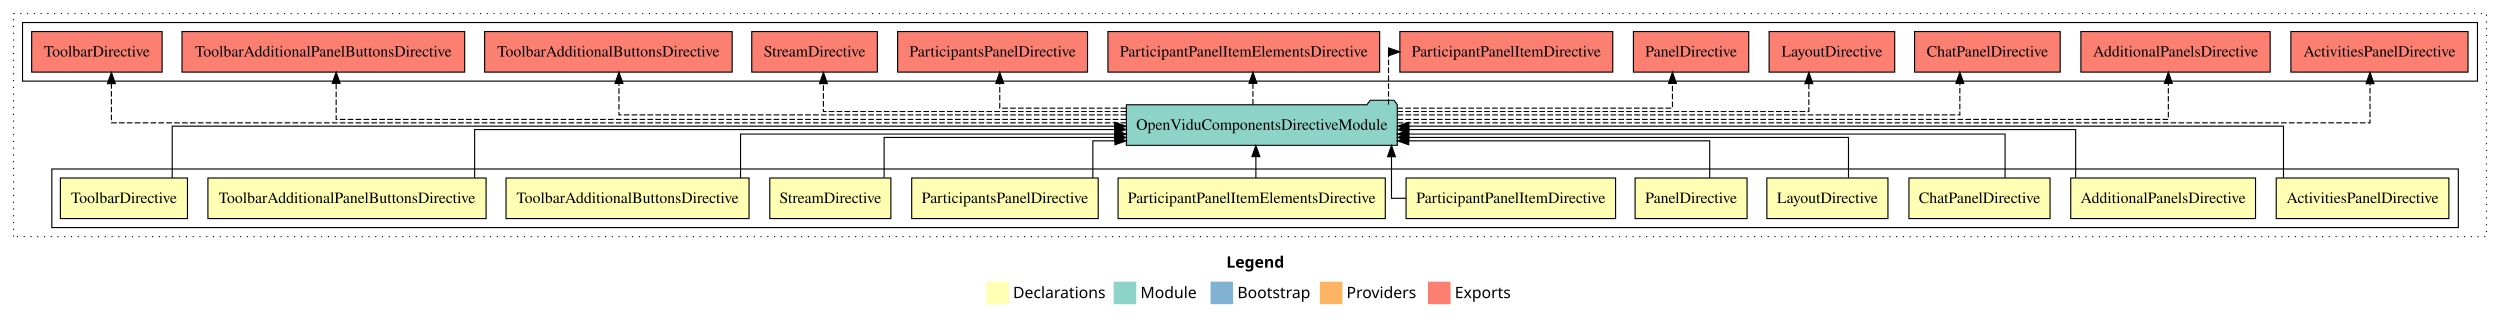
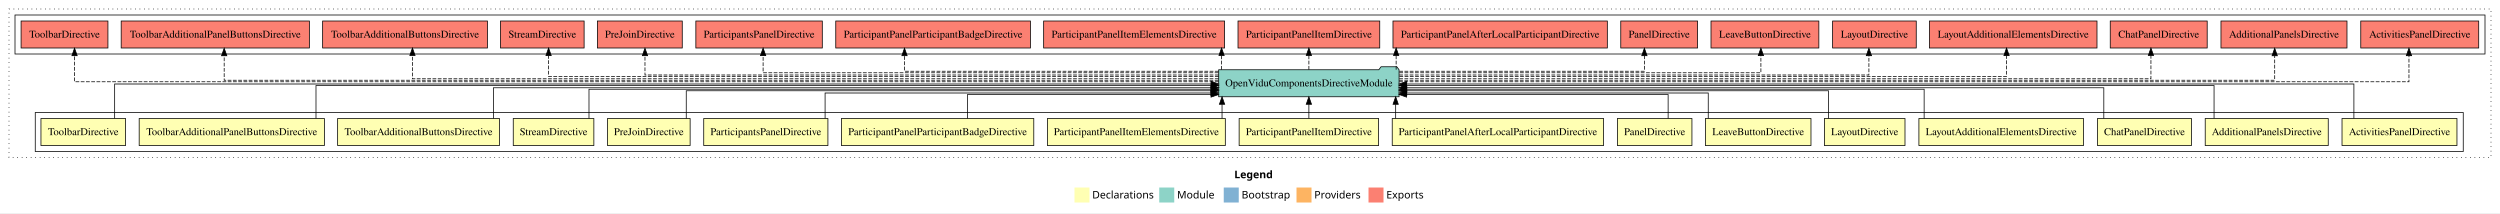
- <svg xmlns="http://www.w3.org/2000/svg" width="2219pt" height="284pt" viewBox="0.00 0.00 2219.00 284.00">
+ <svg xmlns="http://www.w3.org/2000/svg" width="3333pt" height="284pt" viewBox="0.00 0.00 3333.00 284.00">
  <g id="graph0" class="graph" transform="scale(1 1) rotate(0) translate(4 280)">
-     <polygon fill="white" stroke="transparent" points="-4,4 -4,-280 2215,-280 2215,4 -4,4" />
-     <text text-anchor="start" x="1084.51" y="-42.4" font-family="Times-12" font-weight="bold" font-size="14.00">Legend</text>
-     <polygon fill="#ffffb3" stroke="transparent" points="871.5,-10 871.5,-30 891.5,-30 891.5,-10 871.5,-10" />
-     <text text-anchor="start" x="895.13" y="-15.4" font-family="Times-12" font-size="14.00">  Declarations</text>
-     <polygon fill="#8dd3c7" stroke="transparent" points="984.5,-10 984.5,-30 1004.5,-30 1004.5,-10 984.5,-10" />
-     <text text-anchor="start" x="1008.23" y="-15.4" font-family="Times-12" font-size="14.00">  Module</text>
-     <polygon fill="#80b1d3" stroke="transparent" points="1070.5,-10 1070.5,-30 1090.5,-30 1090.5,-10 1070.5,-10" />
-     <text text-anchor="start" x="1094.28" y="-15.4" font-family="Times-12" font-size="14.00">  Bootstrap</text>
-     <polygon fill="#fdb462" stroke="transparent" points="1167.5,-10 1167.5,-30 1187.5,-30 1187.5,-10 1167.5,-10" />
-     <text text-anchor="start" x="1191.17" y="-15.4" font-family="Times-12" font-size="14.00">  Providers</text>
-     <polygon fill="#fb8072" stroke="transparent" points="1263.5,-10 1263.5,-30 1283.5,-30 1283.5,-10 1263.5,-10" />
-     <text text-anchor="start" x="1287.23" y="-15.4" font-family="Times-12" font-size="14.00">  Exports</text>
+     <polygon fill="white" stroke="transparent" points="-4,4 -4,-280 3329,-280 3329,4 -4,4" />
+     <text text-anchor="start" x="1641.51" y="-42.4" font-family="Times-12" font-weight="bold" font-size="14.00">Legend</text>
+     <polygon fill="#ffffb3" stroke="transparent" points="1428.5,-10 1428.5,-30 1448.5,-30 1448.5,-10 1428.5,-10" />
+     <text text-anchor="start" x="1452.13" y="-15.4" font-family="Times-12" font-size="14.00">  Declarations</text>
+     <polygon fill="#8dd3c7" stroke="transparent" points="1541.5,-10 1541.5,-30 1561.5,-30 1561.5,-10 1541.5,-10" />
+     <text text-anchor="start" x="1565.23" y="-15.4" font-family="Times-12" font-size="14.00">  Module</text>
+     <polygon fill="#80b1d3" stroke="transparent" points="1627.5,-10 1627.5,-30 1647.5,-30 1647.5,-10 1627.5,-10" />
+     <text text-anchor="start" x="1651.28" y="-15.4" font-family="Times-12" font-size="14.00">  Bootstrap</text>
+     <polygon fill="#fdb462" stroke="transparent" points="1724.5,-10 1724.5,-30 1744.5,-30 1744.5,-10 1724.5,-10" />
+     <text text-anchor="start" x="1748.17" y="-15.4" font-family="Times-12" font-size="14.00">  Providers</text>
+     <polygon fill="#fb8072" stroke="transparent" points="1820.5,-10 1820.5,-30 1840.5,-30 1840.5,-10 1820.5,-10" />
+     <text text-anchor="start" x="1844.23" y="-15.4" font-family="Times-12" font-size="14.00">  Exports</text>
    <g id="clust1" class="cluster">
-       <polygon fill="none" stroke="black" stroke-dasharray="1,5" points="8,-70 8,-268 2203,-268 2203,-70 8,-70" />
+       <polygon fill="none" stroke="black" stroke-dasharray="1,5" points="8,-70 8,-268 3317,-268 3317,-70 8,-70" />
    </g>
    <g id="clust2" class="cluster">
-       <polygon fill="none" stroke="black" points="42,-78 42,-130 2178,-130 2178,-78 42,-78" />
-     </g>
-     <g id="clust16" class="cluster">
-       <polygon fill="none" stroke="black" points="16,-208 16,-260 2195,-260 2195,-208 16,-208" />
+       <polygon fill="none" stroke="black" points="43,-78 43,-130 3280,-130 3280,-78 43,-78" />
+     </g>
+     <g id="clust21" class="cluster">
+       <polygon fill="none" stroke="black" points="16,-208 16,-260 3309,-260 3309,-208 16,-208" />
    </g>
    <g id="node1" class="node">
-       <polygon fill="#ffffb3" stroke="black" points="2169.62,-122 2016.38,-122 2016.38,-86 2169.62,-86 2169.62,-122" />
-       <text text-anchor="middle" x="2093" y="-99.8" font-family="Times,serif" font-size="14.00">ActivitiesPanelDirective</text>
+       <polygon fill="#ffffb3" stroke="black" points="3271.62,-122 3118.38,-122 3118.38,-86 3271.62,-86 3271.62,-122" />
+       <text text-anchor="middle" x="3195" y="-99.8" font-family="Times,serif" font-size="14.00">ActivitiesPanelDirective</text>
+     </g>
+     <g id="node18" class="node">
+       <polygon fill="#8dd3c7" stroke="black" points="1861.23,-187 1858.23,-191 1837.23,-191 1834.23,-187 1620.77,-187 1620.77,-151 1861.23,-151 1861.23,-187" />
+       <text text-anchor="middle" x="1741" y="-164.8" font-family="Times,serif" font-size="14.00">OpenViduComponentsDirectiveModule</text>
+     </g>
+     <g id="edge1" class="edge">
+       <path fill="none" stroke="black" d="M3134.22,-122.17C3134.22,-141.09 3134.22,-168 3134.22,-168 3134.22,-168 1871.29,-168 1871.29,-168" />
+       <polygon fill="black" stroke="black" points="1871.29,-164.5 1861.29,-168 1871.29,-171.5 1871.29,-164.5" />
+     </g>
+     <g id="node2" class="node">
+       <polygon fill="#ffffb3" stroke="black" points="3100.01,-122 2935.99,-122 2935.99,-86 3100.01,-86 3100.01,-122" />
+       <text text-anchor="middle" x="3018" y="-99.8" font-family="Times,serif" font-size="14.00">AdditionalPanelsDirective</text>
+     </g>
+     <g id="edge2" class="edge">
+       <path fill="none" stroke="black" d="M2947.78,-122.27C2947.78,-140.56 2947.78,-166 2947.78,-166 2947.78,-166 1871.4,-166 1871.4,-166" />
+       <polygon fill="black" stroke="black" points="1871.4,-162.5 1861.4,-166 1871.4,-169.5 1871.4,-162.5" />
+     </g>
+     <g id="node3" class="node">
+       <polygon fill="#ffffb3" stroke="black" points="2917.63,-122 2792.37,-122 2792.37,-86 2917.63,-86 2917.63,-122" />
+       <text text-anchor="middle" x="2855" y="-99.8" font-family="Times,serif" font-size="14.00">ChatPanelDirective</text>
+     </g>
+     <g id="edge3" class="edge">
+       <path fill="none" stroke="black" d="M2800.81,-122.02C2800.81,-139.37 2800.81,-163 2800.81,-163 2800.81,-163 1871.28,-163 1871.28,-163" />
+       <polygon fill="black" stroke="black" points="1871.28,-159.5 1861.28,-163 1871.28,-166.5 1871.28,-159.5" />
+     </g>
+     <g id="node4" class="node">
+       <polygon fill="#ffffb3" stroke="black" points="2773.72,-122 2554.28,-122 2554.28,-86 2773.72,-86 2773.72,-122" />
+       <text text-anchor="middle" x="2664" y="-99.8" font-family="Times,serif" font-size="14.00">LayoutAdditionalElementsDirective</text>
+     </g>
+     <g id="edge4" class="edge">
+       <path fill="none" stroke="black" d="M2561.26,-122.04C2561.26,-138.73 2561.26,-161 2561.26,-161 2561.26,-161 1871.59,-161 1871.59,-161" />
+       <polygon fill="black" stroke="black" points="1871.59,-157.5 1861.59,-161 1871.59,-164.5 1871.59,-157.5" />
+     </g>
+     <g id="node5" class="node">
+       <polygon fill="#ffffb3" stroke="black" points="2535.74,-122 2428.26,-122 2428.26,-86 2535.74,-86 2535.74,-122" />
+       <text text-anchor="middle" x="2482" y="-99.8" font-family="Times,serif" font-size="14.00">LayoutDirective</text>
+     </g>
+     <g id="edge5" class="edge">
+       <path fill="none" stroke="black" d="M2433.75,-122.01C2433.75,-138.05 2433.75,-159 2433.75,-159 2433.75,-159 1871.27,-159 1871.27,-159" />
+       <polygon fill="black" stroke="black" points="1871.27,-155.5 1861.27,-159 1871.27,-162.5 1871.27,-155.5" />
+     </g>
+     <g id="node6" class="node">
+       <polygon fill="#ffffb3" stroke="black" points="2410.4,-122 2269.6,-122 2269.6,-86 2410.4,-86 2410.4,-122" />
+       <text text-anchor="middle" x="2340" y="-99.8" font-family="Times,serif" font-size="14.00">LeaveButtonDirective</text>
+     </g>
+     <g id="edge6" class="edge">
+       <path fill="none" stroke="black" d="M2273.43,-122.19C2273.43,-137.18 2273.43,-156 2273.43,-156 2273.43,-156 1871.48,-156 1871.48,-156" />
+       <polygon fill="black" stroke="black" points="1871.48,-152.5 1861.48,-156 1871.48,-159.5 1871.48,-152.5" />
+     </g>
+     <g id="node7" class="node">
+       <polygon fill="#ffffb3" stroke="black" points="2251.69,-122 2152.31,-122 2152.31,-86 2251.69,-86 2251.69,-122" />
+       <text text-anchor="middle" x="2202" y="-99.8" font-family="Times,serif" font-size="14.00">PanelDirective</text>
+     </g>
+     <g id="edge7" class="edge">
+       <path fill="none" stroke="black" d="M2219.95,-122.05C2219.95,-136.37 2219.95,-154 2219.95,-154 2219.95,-154 1871.24,-154 1871.24,-154" />
+       <polygon fill="black" stroke="black" points="1871.24,-150.5 1861.24,-154 1871.24,-157.5 1871.24,-150.5" />
+     </g>
+     <g id="node8" class="node">
+       <polygon fill="#ffffb3" stroke="black" points="2133.89,-122 1852.11,-122 1852.11,-86 2133.89,-86 2133.89,-122" />
+       <text text-anchor="middle" x="1993" y="-99.8" font-family="Times,serif" font-size="14.00">ParticipantPanelAfterLocalParticipantDirective</text>
+     </g>
+     <g id="edge8" class="edge">
+       <path fill="none" stroke="black" d="M1856.71,-122.11C1856.71,-122.11 1856.71,-140.99 1856.71,-140.99" />
+       <polygon fill="black" stroke="black" points="1853.21,-140.99 1856.71,-150.99 1860.21,-140.99 1853.21,-140.99" />
+     </g>
+     <g id="node9" class="node">
+       <polygon fill="#ffffb3" stroke="black" points="1833.99,-122 1648.01,-122 1648.01,-86 1833.99,-86 1833.99,-122" />
+       <text text-anchor="middle" x="1741" y="-99.8" font-family="Times,serif" font-size="14.00">ParticipantPanelItemDirective</text>
+     </g>
+     <g id="edge9" class="edge">
+       <path fill="none" stroke="black" d="M1741,-122.11C1741,-122.11 1741,-140.99 1741,-140.99" />
+       <polygon fill="black" stroke="black" points="1737.5,-140.99 1741,-150.99 1744.5,-140.99 1737.5,-140.99" />
+     </g>
+     <g id="node10" class="node">
+       <polygon fill="#ffffb3" stroke="black" points="1629.59,-122 1392.41,-122 1392.41,-86 1629.59,-86 1629.59,-122" />
+       <text text-anchor="middle" x="1511" y="-99.8" font-family="Times,serif" font-size="14.00">ParticipantPanelItemElementsDirective</text>
+     </g>
+     <g id="edge10" class="edge">
+       <path fill="none" stroke="black" d="M1625.22,-122.11C1625.22,-122.11 1625.22,-140.99 1625.22,-140.99" />
+       <polygon fill="black" stroke="black" points="1621.72,-140.99 1625.22,-150.99 1628.72,-140.99 1621.72,-140.99" />
+     </g>
+     <g id="node11" class="node">
+       <polygon fill="#ffffb3" stroke="black" points="1374.25,-122 1117.75,-122 1117.75,-86 1374.25,-86 1374.25,-122" />
+       <text text-anchor="middle" x="1246" y="-99.8" font-family="Times,serif" font-size="14.00">ParticipantPanelParticipantBadgeDirective</text>
+     </g>
+     <g id="edge11" class="edge">
+       <path fill="none" stroke="black" d="M1285.87,-122.05C1285.87,-136.37 1285.87,-154 1285.87,-154 1285.87,-154 1610.53,-154 1610.53,-154" />
+       <polygon fill="black" stroke="black" points="1610.53,-157.5 1620.53,-154 1610.53,-150.5 1610.53,-157.5" />
+     </g>
+     <g id="node12" class="node">
+       <polygon fill="#ffffb3" stroke="black" points="1099.78,-122 934.22,-122 934.22,-86 1099.78,-86 1099.78,-122" />
+       <text text-anchor="middle" x="1017" y="-99.8" font-family="Times,serif" font-size="14.00">ParticipantsPanelDirective</text>
+     </g>
+     <g id="edge12" class="edge">
+       <path fill="none" stroke="black" d="M1096.01,-122.19C1096.01,-137.18 1096.01,-156 1096.01,-156 1096.01,-156 1610.44,-156 1610.44,-156" />
+       <polygon fill="black" stroke="black" points="1610.44,-159.5 1620.44,-156 1610.44,-152.5 1610.44,-159.5" />
    </g>
    <g id="node13" class="node">
-       <polygon fill="#8dd3c7" stroke="black" points="1236.23,-187 1233.23,-191 1212.23,-191 1209.23,-187 995.77,-187 995.77,-151 1236.23,-151 1236.23,-187" />
-       <text text-anchor="middle" x="1116" y="-164.8" font-family="Times,serif" font-size="14.00">OpenViduComponentsDirectiveModule</text>
-     </g>
-     <g id="edge1" class="edge">
-       <path fill="none" stroke="black" d="M2022.82,-122.17C2022.82,-141.09 2022.82,-168 2022.82,-168 2022.82,-168 1246.42,-168 1246.42,-168" />
-       <polygon fill="black" stroke="black" points="1246.42,-164.5 1236.42,-168 1246.42,-171.5 1246.42,-164.5" />
-     </g>
-     <g id="node2" class="node">
-       <polygon fill="#ffffb3" stroke="black" points="1998.01,-122 1833.99,-122 1833.99,-86 1998.01,-86 1998.01,-122" />
-       <text text-anchor="middle" x="1916" y="-99.8" font-family="Times,serif" font-size="14.00">AdditionalPanelsDirective</text>
-     </g>
-     <g id="edge2" class="edge">
-       <path fill="none" stroke="black" d="M1838.37,-122.3C1838.37,-140.27 1838.37,-165 1838.37,-165 1838.37,-165 1246.5,-165 1246.5,-165" />
-       <polygon fill="black" stroke="black" points="1246.5,-161.5 1236.5,-165 1246.5,-168.5 1246.5,-161.5" />
-     </g>
-     <g id="node3" class="node">
-       <polygon fill="#ffffb3" stroke="black" points="1815.63,-122 1690.37,-122 1690.37,-86 1815.63,-86 1815.63,-122" />
-       <text text-anchor="middle" x="1753" y="-99.8" font-family="Times,serif" font-size="14.00">ChatPanelDirective</text>
-     </g>
-     <g id="edge3" class="edge">
-       <path fill="none" stroke="black" d="M1775.69,-122.04C1775.69,-138.73 1775.69,-161 1775.69,-161 1775.69,-161 1246.23,-161 1246.23,-161" />
-       <polygon fill="black" stroke="black" points="1246.23,-157.5 1236.23,-161 1246.23,-164.5 1246.23,-157.5" />
-     </g>
-     <g id="node4" class="node">
-       <polygon fill="#ffffb3" stroke="black" points="1671.74,-122 1564.26,-122 1564.26,-86 1671.74,-86 1671.74,-122" />
-       <text text-anchor="middle" x="1618" y="-99.8" font-family="Times,serif" font-size="14.00">LayoutDirective</text>
-     </g>
-     <g id="edge4" class="edge">
-       <path fill="none" stroke="black" d="M1636.71,-122.28C1636.71,-137.95 1636.71,-158 1636.71,-158 1636.71,-158 1246.44,-158 1246.44,-158" />
-       <polygon fill="black" stroke="black" points="1246.44,-154.5 1236.44,-158 1246.44,-161.5 1246.44,-154.5" />
-     </g>
-     <g id="node5" class="node">
-       <polygon fill="#ffffb3" stroke="black" points="1546.69,-122 1447.31,-122 1447.31,-86 1546.69,-86 1546.69,-122" />
-       <text text-anchor="middle" x="1497" y="-99.8" font-family="Times,serif" font-size="14.00">PanelDirective</text>
-     </g>
-     <g id="edge5" class="edge">
-       <path fill="none" stroke="black" d="M1513.53,-122.12C1513.53,-136.78 1513.53,-155 1513.53,-155 1513.53,-155 1246.35,-155 1246.35,-155" />
-       <polygon fill="black" stroke="black" points="1246.35,-151.5 1236.35,-155 1246.35,-158.5 1246.35,-151.5" />
-     </g>
-     <g id="node6" class="node">
-       <polygon fill="#ffffb3" stroke="black" points="1429.99,-122 1244.01,-122 1244.01,-86 1429.99,-86 1429.99,-122" />
-       <text text-anchor="middle" x="1337" y="-99.8" font-family="Times,serif" font-size="14.00">ParticipantPanelItemDirective</text>
-     </g>
-     <g id="edge6" class="edge">
-       <path fill="none" stroke="black" d="M1244.07,-104C1236.15,-104 1231.08,-104 1231.08,-104 1231.08,-104 1231.08,-140.89 1231.08,-140.89" />
-       <polygon fill="black" stroke="black" points="1227.58,-140.89 1231.08,-150.89 1234.58,-140.89 1227.58,-140.89" />
-     </g>
-     <g id="node7" class="node">
-       <polygon fill="#ffffb3" stroke="black" points="1225.59,-122 988.41,-122 988.41,-86 1225.59,-86 1225.59,-122" />
-       <text text-anchor="middle" x="1107" y="-99.8" font-family="Times,serif" font-size="14.00">ParticipantPanelItemElementsDirective</text>
-     </g>
-     <g id="edge7" class="edge">
-       <path fill="none" stroke="black" d="M1110.72,-122.11C1110.72,-122.11 1110.72,-140.99 1110.72,-140.99" />
-       <polygon fill="black" stroke="black" points="1107.22,-140.99 1110.72,-150.99 1114.22,-140.99 1107.22,-140.99" />
-     </g>
-     <g id="node8" class="node">
-       <polygon fill="#ffffb3" stroke="black" points="970.78,-122 805.22,-122 805.22,-86 970.78,-86 970.78,-122" />
-       <text text-anchor="middle" x="888" y="-99.8" font-family="Times,serif" font-size="14.00">ParticipantsPanelDirective</text>
-     </g>
-     <g id="edge8" class="edge">
-       <path fill="none" stroke="black" d="M966.01,-122.12C966.01,-136.78 966.01,-155 966.01,-155 966.01,-155 985.65,-155 985.65,-155" />
-       <polygon fill="black" stroke="black" points="985.65,-158.5 995.65,-155 985.65,-151.5 985.65,-158.5" />
-     </g>
-     <g id="node9" class="node">
-       <polygon fill="#ffffb3" stroke="black" points="786.74,-122 679.26,-122 679.26,-86 786.74,-86 786.74,-122" />
-       <text text-anchor="middle" x="733" y="-99.8" font-family="Times,serif" font-size="14.00">StreamDirective</text>
-     </g>
-     <g id="edge9" class="edge">
-       <path fill="none" stroke="black" d="M780.74,-122.28C780.74,-137.95 780.74,-158 780.74,-158 780.74,-158 985.44,-158 985.44,-158" />
-       <polygon fill="black" stroke="black" points="985.44,-161.5 995.44,-158 985.44,-154.5 985.44,-161.5" />
-     </g>
-     <g id="node10" class="node">
-       <polygon fill="#ffffb3" stroke="black" points="660.85,-122 445.15,-122 445.15,-86 660.85,-86 660.85,-122" />
-       <text text-anchor="middle" x="553" y="-99.8" font-family="Times,serif" font-size="14.00">ToolbarAdditionalButtonsDirective</text>
-     </g>
-     <g id="edge10" class="edge">
-       <path fill="none" stroke="black" d="M653.3,-122.04C653.3,-138.73 653.3,-161 653.3,-161 653.3,-161 985.64,-161 985.64,-161" />
-       <polygon fill="black" stroke="black" points="985.64,-164.5 995.64,-161 985.64,-157.5 985.64,-164.5" />
-     </g>
-     <g id="node11" class="node">
-       <polygon fill="#ffffb3" stroke="black" points="427.45,-122 180.55,-122 180.55,-86 427.45,-86 427.45,-122" />
-       <text text-anchor="middle" x="304" y="-99.8" font-family="Times,serif" font-size="14.00">ToolbarAdditionalPanelButtonsDirective</text>
-     </g>
-     <g id="edge11" class="edge">
-       <path fill="none" stroke="black" d="M417.28,-122.3C417.28,-140.27 417.28,-165 417.28,-165 417.28,-165 985.49,-165 985.49,-165" />
-       <polygon fill="black" stroke="black" points="985.49,-168.5 995.49,-165 985.49,-161.5 985.49,-168.5" />
-     </g>
-     <g id="node12" class="node">
-       <polygon fill="#ffffb3" stroke="black" points="162.4,-122 49.6,-122 49.6,-86 162.4,-86 162.4,-122" />
-       <text text-anchor="middle" x="106" y="-99.8" font-family="Times,serif" font-size="14.00">ToolbarDirective</text>
-     </g>
-     <g id="edge12" class="edge">
-       <path fill="none" stroke="black" d="M148.86,-122.17C148.86,-141.09 148.86,-168 148.86,-168 148.86,-168 985.47,-168 985.47,-168" />
-       <polygon fill="black" stroke="black" points="985.47,-171.5 995.47,-168 985.47,-164.5 985.47,-171.5" />
+       <polygon fill="#ffffb3" stroke="black" points="916.08,-122 805.92,-122 805.92,-86 916.08,-86 916.08,-122" />
+       <text text-anchor="middle" x="861" y="-99.8" font-family="Times,serif" font-size="14.00">PreJoinDirective</text>
+     </g>
+     <g id="edge13" class="edge">
+       <path fill="none" stroke="black" d="M910.91,-122.01C910.91,-138.05 910.91,-159 910.91,-159 910.91,-159 1610.74,-159 1610.74,-159" />
+       <polygon fill="black" stroke="black" points="1610.74,-162.5 1620.74,-159 1610.74,-155.5 1610.74,-162.5" />
    </g>
    <g id="node14" class="node">
-       <polygon fill="#fb8072" stroke="black" points="2186.62,-252 2029.38,-252 2029.38,-216 2186.62,-216 2186.62,-252" />
-       <text text-anchor="middle" x="2108" y="-229.8" font-family="Times,serif" font-size="14.00">ActivitiesPanelDirective </text>
-     </g>
-     <g id="edge13" class="edge">
-       <path fill="none" stroke="black" stroke-dasharray="5,2" d="M1236.61,-171C1499.27,-171 2099.62,-171 2099.62,-171 2099.62,-171 2099.62,-205.78 2099.62,-205.78" />
-       <polygon fill="black" stroke="black" points="2096.13,-205.78 2099.62,-215.78 2103.13,-205.78 2096.13,-205.78" />
+       <polygon fill="#ffffb3" stroke="black" points="787.74,-122 680.26,-122 680.26,-86 787.74,-86 787.74,-122" />
+       <text text-anchor="middle" x="734" y="-99.8" font-family="Times,serif" font-size="14.00">StreamDirective</text>
+     </g>
+     <g id="edge14" class="edge">
+       <path fill="none" stroke="black" d="M781.24,-122.04C781.24,-138.73 781.24,-161 781.24,-161 781.24,-161 1610.42,-161 1610.42,-161" />
+       <polygon fill="black" stroke="black" points="1610.42,-164.5 1620.42,-161 1610.42,-157.5 1610.42,-164.5" />
    </g>
    <g id="node15" class="node">
-       <polygon fill="#fb8072" stroke="black" points="2011.01,-252 1842.99,-252 1842.99,-216 2011.01,-216 2011.01,-252" />
-       <text text-anchor="middle" x="1927" y="-229.8" font-family="Times,serif" font-size="14.00">AdditionalPanelsDirective </text>
-     </g>
-     <g id="edge14" class="edge">
-       <path fill="none" stroke="black" stroke-dasharray="5,2" d="M1236.46,-174C1460.92,-174 1920.62,-174 1920.62,-174 1920.62,-174 1920.62,-206 1920.62,-206" />
-       <polygon fill="black" stroke="black" points="1917.13,-206 1920.62,-216 1924.13,-206 1917.13,-206" />
+       <polygon fill="#ffffb3" stroke="black" points="661.85,-122 446.15,-122 446.15,-86 661.85,-86 661.85,-122" />
+       <text text-anchor="middle" x="554" y="-99.8" font-family="Times,serif" font-size="14.00">ToolbarAdditionalButtonsDirective</text>
+     </g>
+     <g id="edge15" class="edge">
+       <path fill="none" stroke="black" d="M653.8,-122.02C653.8,-139.37 653.8,-163 653.8,-163 653.8,-163 1610.76,-163 1610.76,-163" />
+       <polygon fill="black" stroke="black" points="1610.76,-166.5 1620.76,-163 1610.76,-159.5 1610.76,-166.5" />
    </g>
    <g id="node16" class="node">
-       <polygon fill="#fb8072" stroke="black" points="1824.63,-252 1695.37,-252 1695.37,-216 1824.63,-216 1824.63,-252" />
-       <text text-anchor="middle" x="1760" y="-229.8" font-family="Times,serif" font-size="14.00">ChatPanelDirective </text>
-     </g>
-     <g id="edge15" class="edge">
-       <path fill="none" stroke="black" stroke-dasharray="5,2" d="M1236.56,-178C1416.8,-178 1735.56,-178 1735.56,-178 1735.56,-178 1735.56,-205.97 1735.56,-205.97" />
-       <polygon fill="black" stroke="black" points="1732.06,-205.97 1735.56,-215.97 1739.06,-205.97 1732.06,-205.97" />
+       <polygon fill="#ffffb3" stroke="black" points="428.45,-122 181.55,-122 181.55,-86 428.45,-86 428.45,-122" />
+       <text text-anchor="middle" x="305" y="-99.8" font-family="Times,serif" font-size="14.00">ToolbarAdditionalPanelButtonsDirective</text>
+     </g>
+     <g id="edge16" class="edge">
+       <path fill="none" stroke="black" d="M417.28,-122.27C417.28,-140.56 417.28,-166 417.28,-166 417.28,-166 1610.61,-166 1610.61,-166" />
+       <polygon fill="black" stroke="black" points="1610.61,-169.5 1620.61,-166 1610.61,-162.5 1610.61,-169.5" />
    </g>
    <g id="node17" class="node">
-       <polygon fill="#fb8072" stroke="black" points="1677.74,-252 1566.26,-252 1566.26,-216 1677.74,-216 1677.74,-252" />
-       <text text-anchor="middle" x="1622" y="-229.8" font-family="Times,serif" font-size="14.00">LayoutDirective </text>
-     </g>
-     <g id="edge16" class="edge">
-       <path fill="none" stroke="black" stroke-dasharray="5,2" d="M1236.33,-181C1380.13,-181 1601.54,-181 1601.54,-181 1601.54,-181 1601.54,-205.76 1601.54,-205.76" />
-       <polygon fill="black" stroke="black" points="1598.04,-205.76 1601.54,-215.76 1605.04,-205.76 1598.04,-205.76" />
-     </g>
-     <g id="node18" class="node">
-       <polygon fill="#fb8072" stroke="black" points="1548.19,-252 1445.81,-252 1445.81,-216 1548.19,-216 1548.19,-252" />
-       <text text-anchor="middle" x="1497" y="-229.8" font-family="Times,serif" font-size="14.00">PanelDirective </text>
+       <polygon fill="#ffffb3" stroke="black" points="163.4,-122 50.6,-122 50.6,-86 163.4,-86 163.4,-122" />
+       <text text-anchor="middle" x="107" y="-99.8" font-family="Times,serif" font-size="14.00">ToolbarDirective</text>
    </g>
    <g id="edge17" class="edge">
-       <path fill="none" stroke="black" stroke-dasharray="5,2" d="M1236.35,-184C1342.51,-184 1480.47,-184 1480.47,-184 1480.47,-184 1480.47,-205.95 1480.47,-205.95" />
-       <polygon fill="black" stroke="black" points="1476.97,-205.95 1480.47,-215.95 1483.97,-205.95 1476.97,-205.95" />
+       <path fill="none" stroke="black" d="M148.86,-122.17C148.86,-141.09 148.86,-168 148.86,-168 148.86,-168 1610.68,-168 1610.68,-168" />
+       <polygon fill="black" stroke="black" points="1610.68,-171.5 1620.68,-168 1610.68,-164.5 1610.68,-171.5" />
    </g>
    <g id="node19" class="node">
-       <polygon fill="#fb8072" stroke="black" points="1427.49,-252 1238.51,-252 1238.51,-216 1427.49,-216 1427.49,-252" />
-       <text text-anchor="middle" x="1333" y="-229.8" font-family="Times,serif" font-size="14.00">ParticipantPanelItemDirective </text>
+       <polygon fill="#fb8072" stroke="black" points="3300.62,-252 3143.38,-252 3143.38,-216 3300.62,-216 3300.62,-252" />
+       <text text-anchor="middle" x="3222" y="-229.8" font-family="Times,serif" font-size="14.00">ActivitiesPanelDirective </text>
    </g>
    <g id="edge18" class="edge">
-       <path fill="none" stroke="black" stroke-dasharray="5,2" d="M1228.45,-187.11C1228.45,-206.34 1228.45,-234 1228.45,-234 1228.45,-234 1229.46,-234 1229.46,-234" />
-       <polygon fill="black" stroke="black" points="1228.48,-237.5 1238.48,-234 1228.48,-230.5 1228.48,-237.5" />
+       <path fill="none" stroke="black" stroke-dasharray="5,2" d="M1861.33,-171C2211.88,-171 3207.62,-171 3207.62,-171 3207.62,-171 3207.62,-205.78 3207.62,-205.78" />
+       <polygon fill="black" stroke="black" points="3204.13,-205.78 3207.62,-215.78 3211.13,-205.78 3204.13,-205.78" />
    </g>
    <g id="node20" class="node">
-       <polygon fill="#fb8072" stroke="black" points="1220.59,-252 979.41,-252 979.41,-216 1220.59,-216 1220.59,-252" />
-       <text text-anchor="middle" x="1100" y="-229.8" font-family="Times,serif" font-size="14.00">ParticipantPanelItemElementsDirective </text>
+       <polygon fill="#fb8072" stroke="black" points="3125.01,-252 2956.99,-252 2956.99,-216 3125.01,-216 3125.01,-252" />
+       <text text-anchor="middle" x="3041" y="-229.8" font-family="Times,serif" font-size="14.00">AdditionalPanelsDirective </text>
    </g>
    <g id="edge19" class="edge">
-       <path fill="none" stroke="black" stroke-dasharray="5,2" d="M1108.09,-187.11C1108.09,-187.11 1108.09,-205.99 1108.09,-205.99" />
-       <polygon fill="black" stroke="black" points="1104.59,-205.99 1108.09,-215.99 1111.59,-205.99 1104.59,-205.99" />
+       <path fill="none" stroke="black" stroke-dasharray="5,2" d="M1861.27,-173C2181.14,-173 3028.62,-173 3028.62,-173 3028.62,-173 3028.62,-205.7 3028.62,-205.7" />
+       <polygon fill="black" stroke="black" points="3025.13,-205.7 3028.62,-215.7 3032.13,-205.7 3025.13,-205.7" />
    </g>
    <g id="node21" class="node">
-       <polygon fill="#fb8072" stroke="black" points="961.28,-252 792.72,-252 792.72,-216 961.28,-216 961.28,-252" />
-       <text text-anchor="middle" x="877" y="-229.8" font-family="Times,serif" font-size="14.00">ParticipantsPanelDirective </text>
+       <polygon fill="#fb8072" stroke="black" points="2938.63,-252 2809.37,-252 2809.37,-216 2938.63,-216 2938.63,-252" />
+       <text text-anchor="middle" x="2874" y="-229.8" font-family="Times,serif" font-size="14.00">ChatPanelDirective </text>
    </g>
    <g id="edge20" class="edge">
-       <path fill="none" stroke="black" stroke-dasharray="5,2" d="M995.6,-184C938.84,-184 883.38,-184 883.38,-184 883.38,-184 883.38,-205.95 883.38,-205.95" />
-       <polygon fill="black" stroke="black" points="879.88,-205.95 883.38,-215.95 886.88,-205.95 879.88,-205.95" />
+       <path fill="none" stroke="black" stroke-dasharray="5,2" d="M1861.41,-175C2151.18,-175 2863.62,-175 2863.62,-175 2863.62,-175 2863.62,-205.98 2863.62,-205.98" />
+       <polygon fill="black" stroke="black" points="2860.13,-205.98 2863.62,-215.98 2867.13,-205.98 2860.13,-205.98" />
    </g>
    <g id="node22" class="node">
+       <polygon fill="#fb8072" stroke="black" points="2791.72,-252 2568.28,-252 2568.28,-216 2791.72,-216 2791.72,-252" />
+       <text text-anchor="middle" x="2680" y="-229.8" font-family="Times,serif" font-size="14.00">LayoutAdditionalElementsDirective </text>
+     </g>
+     <g id="edge21" class="edge">
+       <path fill="none" stroke="black" stroke-dasharray="5,2" d="M1861.64,-178C2113.31,-178 2671.12,-178 2671.12,-178 2671.12,-178 2671.12,-205.97 2671.12,-205.97" />
+       <polygon fill="black" stroke="black" points="2667.63,-205.97 2671.12,-215.97 2674.63,-205.97 2667.63,-205.97" />
+     </g>
+     <g id="node23" class="node">
+       <polygon fill="#fb8072" stroke="black" points="2550.74,-252 2439.26,-252 2439.26,-216 2550.74,-216 2550.74,-252" />
+       <text text-anchor="middle" x="2495" y="-229.8" font-family="Times,serif" font-size="14.00">LayoutDirective </text>
+     </g>
+     <g id="edge22" class="edge">
+       <path fill="none" stroke="black" stroke-dasharray="5,2" d="M1861.37,-180C2072.56,-180 2487.62,-180 2487.62,-180 2487.62,-180 2487.62,-205.72 2487.62,-205.72" />
+       <polygon fill="black" stroke="black" points="2484.13,-205.72 2487.62,-215.72 2491.13,-205.72 2484.13,-205.72" />
+     </g>
+     <g id="node24" class="node">
+       <polygon fill="#fb8072" stroke="black" points="2420.9,-252 2277.1,-252 2277.1,-216 2420.9,-216 2420.9,-252" />
+       <text text-anchor="middle" x="2349" y="-229.8" font-family="Times,serif" font-size="14.00">LeaveButtonDirective </text>
+     </g>
+     <g id="edge23" class="edge">
+       <path fill="none" stroke="black" stroke-dasharray="5,2" d="M1861.5,-183C2037.36,-183 2343.62,-183 2343.62,-183 2343.62,-183 2343.62,-205.88 2343.62,-205.88" />
+       <polygon fill="black" stroke="black" points="2340.13,-205.88 2343.62,-215.88 2347.13,-205.88 2340.13,-205.88" />
+     </g>
+     <g id="node25" class="node">
+       <polygon fill="#fb8072" stroke="black" points="2259.19,-252 2156.81,-252 2156.81,-216 2259.19,-216 2259.19,-252" />
+       <text text-anchor="middle" x="2208" y="-229.8" font-family="Times,serif" font-size="14.00">PanelDirective </text>
+     </g>
+     <g id="edge24" class="edge">
+       <path fill="none" stroke="black" stroke-dasharray="5,2" d="M1861.46,-185C1993.94,-185 2188.3,-185 2188.3,-185 2188.3,-185 2188.3,-205.75 2188.3,-205.75" />
+       <polygon fill="black" stroke="black" points="2184.8,-205.75 2188.3,-215.75 2191.8,-205.75 2184.8,-205.75" />
+     </g>
+     <g id="node26" class="node">
+       <polygon fill="#fb8072" stroke="black" points="2138.89,-252 1853.11,-252 1853.11,-216 2138.89,-216 2138.89,-252" />
+       <text text-anchor="middle" x="1996" y="-229.8" font-family="Times,serif" font-size="14.00">ParticipantPanelAfterLocalParticipantDirective </text>
+     </g>
+     <g id="edge25" class="edge">
+       <path fill="none" stroke="black" stroke-dasharray="5,2" d="M1857.33,-187.11C1857.33,-187.11 1857.33,-205.99 1857.33,-205.99" />
+       <polygon fill="black" stroke="black" points="1853.83,-205.99 1857.33,-215.99 1860.83,-205.99 1853.83,-205.99" />
+     </g>
+     <g id="node27" class="node">
+       <polygon fill="#fb8072" stroke="black" points="1835.49,-252 1646.51,-252 1646.51,-216 1835.49,-216 1835.49,-252" />
+       <text text-anchor="middle" x="1741" y="-229.8" font-family="Times,serif" font-size="14.00">ParticipantPanelItemDirective </text>
+     </g>
+     <g id="edge26" class="edge">
+       <path fill="none" stroke="black" stroke-dasharray="5,2" d="M1741,-187.11C1741,-187.11 1741,-205.99 1741,-205.99" />
+       <polygon fill="black" stroke="black" points="1737.5,-205.99 1741,-215.99 1744.5,-205.99 1737.5,-205.99" />
+     </g>
+     <g id="node28" class="node">
+       <polygon fill="#fb8072" stroke="black" points="1628.59,-252 1387.41,-252 1387.41,-216 1628.59,-216 1628.59,-252" />
+       <text text-anchor="middle" x="1508" y="-229.8" font-family="Times,serif" font-size="14.00">ParticipantPanelItemElementsDirective </text>
+     </g>
+     <g id="edge27" class="edge">
+       <path fill="none" stroke="black" stroke-dasharray="5,2" d="M1624.59,-187.11C1624.59,-187.11 1624.59,-205.99 1624.59,-205.99" />
+       <polygon fill="black" stroke="black" points="1621.09,-205.99 1624.59,-215.99 1628.09,-205.99 1621.09,-205.99" />
+     </g>
+     <g id="node29" class="node">
+       <polygon fill="#fb8072" stroke="black" points="1369.75,-252 1110.25,-252 1110.25,-216 1369.75,-216 1369.75,-252" />
+       <text text-anchor="middle" x="1240" y="-229.8" font-family="Times,serif" font-size="14.00">ParticipantPanelParticipantBadgeDirective </text>
+     </g>
+     <g id="edge28" class="edge">
+       <path fill="none" stroke="black" stroke-dasharray="5,2" d="M1620.68,-185C1461.79,-185 1201.88,-185 1201.88,-185 1201.88,-185 1201.88,-205.75 1201.88,-205.75" />
+       <polygon fill="black" stroke="black" points="1198.38,-205.75 1201.88,-215.75 1205.38,-205.75 1198.38,-205.75" />
+     </g>
+     <g id="node30" class="node">
+       <polygon fill="#fb8072" stroke="black" points="1092.28,-252 923.72,-252 923.72,-216 1092.28,-216 1092.28,-252" />
+       <text text-anchor="middle" x="1008" y="-229.8" font-family="Times,serif" font-size="14.00">ParticipantsPanelDirective </text>
+     </g>
+     <g id="edge29" class="edge">
+       <path fill="none" stroke="black" stroke-dasharray="5,2" d="M1620.44,-183C1413.65,-183 1013.38,-183 1013.38,-183 1013.38,-183 1013.38,-205.88 1013.38,-205.88" />
+       <polygon fill="black" stroke="black" points="1009.88,-205.88 1013.38,-215.88 1016.88,-205.88 1009.88,-205.88" />
+     </g>
+     <g id="node31" class="node">
+       <polygon fill="#fb8072" stroke="black" points="905.58,-252 792.42,-252 792.42,-216 905.58,-216 905.58,-252" />
+       <text text-anchor="middle" x="849" y="-229.8" font-family="Times,serif" font-size="14.00">PreJoinDirective </text>
+     </g>
+     <g id="edge30" class="edge">
+       <path fill="none" stroke="black" stroke-dasharray="5,2" d="M1620.71,-180C1378.7,-180 855.88,-180 855.88,-180 855.88,-180 855.88,-205.72 855.88,-205.72" />
+       <polygon fill="black" stroke="black" points="852.38,-205.72 855.88,-215.72 859.38,-205.72 852.38,-205.72" />
+     </g>
+     <g id="node32" class="node">
      <polygon fill="#fb8072" stroke="black" points="774.74,-252 663.26,-252 663.26,-216 774.74,-216 774.74,-252" />
      <text text-anchor="middle" x="719" y="-229.8" font-family="Times,serif" font-size="14.00">StreamDirective </text>
    </g>
-     <g id="edge21" class="edge">
-       <path fill="none" stroke="black" stroke-dasharray="5,2" d="M995.54,-181C881.26,-181 726.88,-181 726.88,-181 726.88,-181 726.88,-205.76 726.88,-205.76" />
-       <polygon fill="black" stroke="black" points="723.38,-205.76 726.88,-215.76 730.38,-205.76 723.38,-205.76" />
-     </g>
-     <g id="node23" class="node">
+     <g id="edge31" class="edge">
+       <path fill="none" stroke="black" stroke-dasharray="5,2" d="M1620.74,-178C1352.24,-178 727.38,-178 727.38,-178 727.38,-178 727.38,-205.97 727.38,-205.97" />
+       <polygon fill="black" stroke="black" points="723.88,-205.97 727.38,-215.97 730.88,-205.97 723.88,-205.97" />
+     </g>
+     <g id="node33" class="node">
      <polygon fill="#fb8072" stroke="black" points="645.85,-252 426.15,-252 426.15,-216 645.85,-216 645.85,-252" />
      <text text-anchor="middle" x="536" y="-229.8" font-family="Times,serif" font-size="14.00">ToolbarAdditionalButtonsDirective </text>
    </g>
-     <g id="edge22" class="edge">
-       <path fill="none" stroke="black" stroke-dasharray="5,2" d="M995.68,-178C828.27,-178 545.38,-178 545.38,-178 545.38,-178 545.38,-205.97 545.38,-205.97" />
-       <polygon fill="black" stroke="black" points="541.88,-205.97 545.38,-215.97 548.88,-205.97 541.88,-205.97" />
-     </g>
-     <g id="node24" class="node">
+     <g id="edge32" class="edge">
+       <path fill="none" stroke="black" stroke-dasharray="5,2" d="M1620.66,-175C1317.4,-175 545.88,-175 545.88,-175 545.88,-175 545.88,-205.98 545.88,-205.98" />
+       <polygon fill="black" stroke="black" points="542.38,-205.98 545.88,-215.98 549.38,-205.98 542.38,-205.98" />
+     </g>
+     <g id="node34" class="node">
      <polygon fill="#fb8072" stroke="black" points="408.45,-252 157.55,-252 157.55,-216 408.45,-216 408.45,-252" />
      <text text-anchor="middle" x="283" y="-229.8" font-family="Times,serif" font-size="14.00">ToolbarAdditionalPanelButtonsDirective </text>
    </g>
-     <g id="edge23" class="edge">
-       <path fill="none" stroke="black" stroke-dasharray="5,2" d="M995.65,-174C767.43,-174 294.38,-174 294.38,-174 294.38,-174 294.38,-206 294.38,-206" />
-       <polygon fill="black" stroke="black" points="290.88,-206 294.38,-216 297.88,-206 290.88,-206" />
-     </g>
-     <g id="node25" class="node">
+     <g id="edge33" class="edge">
+       <path fill="none" stroke="black" stroke-dasharray="5,2" d="M1620.5,-173C1273.21,-173 294.88,-173 294.88,-173 294.88,-173 294.88,-205.7 294.88,-205.7" />
+       <polygon fill="black" stroke="black" points="291.38,-205.7 294.88,-215.7 298.38,-205.7 291.38,-205.7" />
+     </g>
+     <g id="node35" class="node">
      <polygon fill="#fb8072" stroke="black" points="139.9,-252 24.1,-252 24.1,-216 139.9,-216 139.9,-252" />
      <text text-anchor="middle" x="82" y="-229.8" font-family="Times,serif" font-size="14.00">ToolbarDirective </text>
    </g>
-     <g id="edge24" class="edge">
-       <path fill="none" stroke="black" stroke-dasharray="5,2" d="M995.61,-171C725.54,-171 94.88,-171 94.88,-171 94.88,-171 94.88,-205.78 94.88,-205.78" />
-       <polygon fill="black" stroke="black" points="91.38,-205.78 94.88,-215.78 98.38,-205.78 91.38,-205.78" />
+     <g id="edge34" class="edge">
+       <path fill="none" stroke="black" stroke-dasharray="5,2" d="M1620.66,-171C1241.3,-171 95.38,-171 95.38,-171 95.38,-171 95.38,-205.78 95.38,-205.78" />
+       <polygon fill="black" stroke="black" points="91.88,-205.78 95.38,-215.78 98.88,-205.78 91.88,-205.78" />
    </g>
  </g>
</svg>
